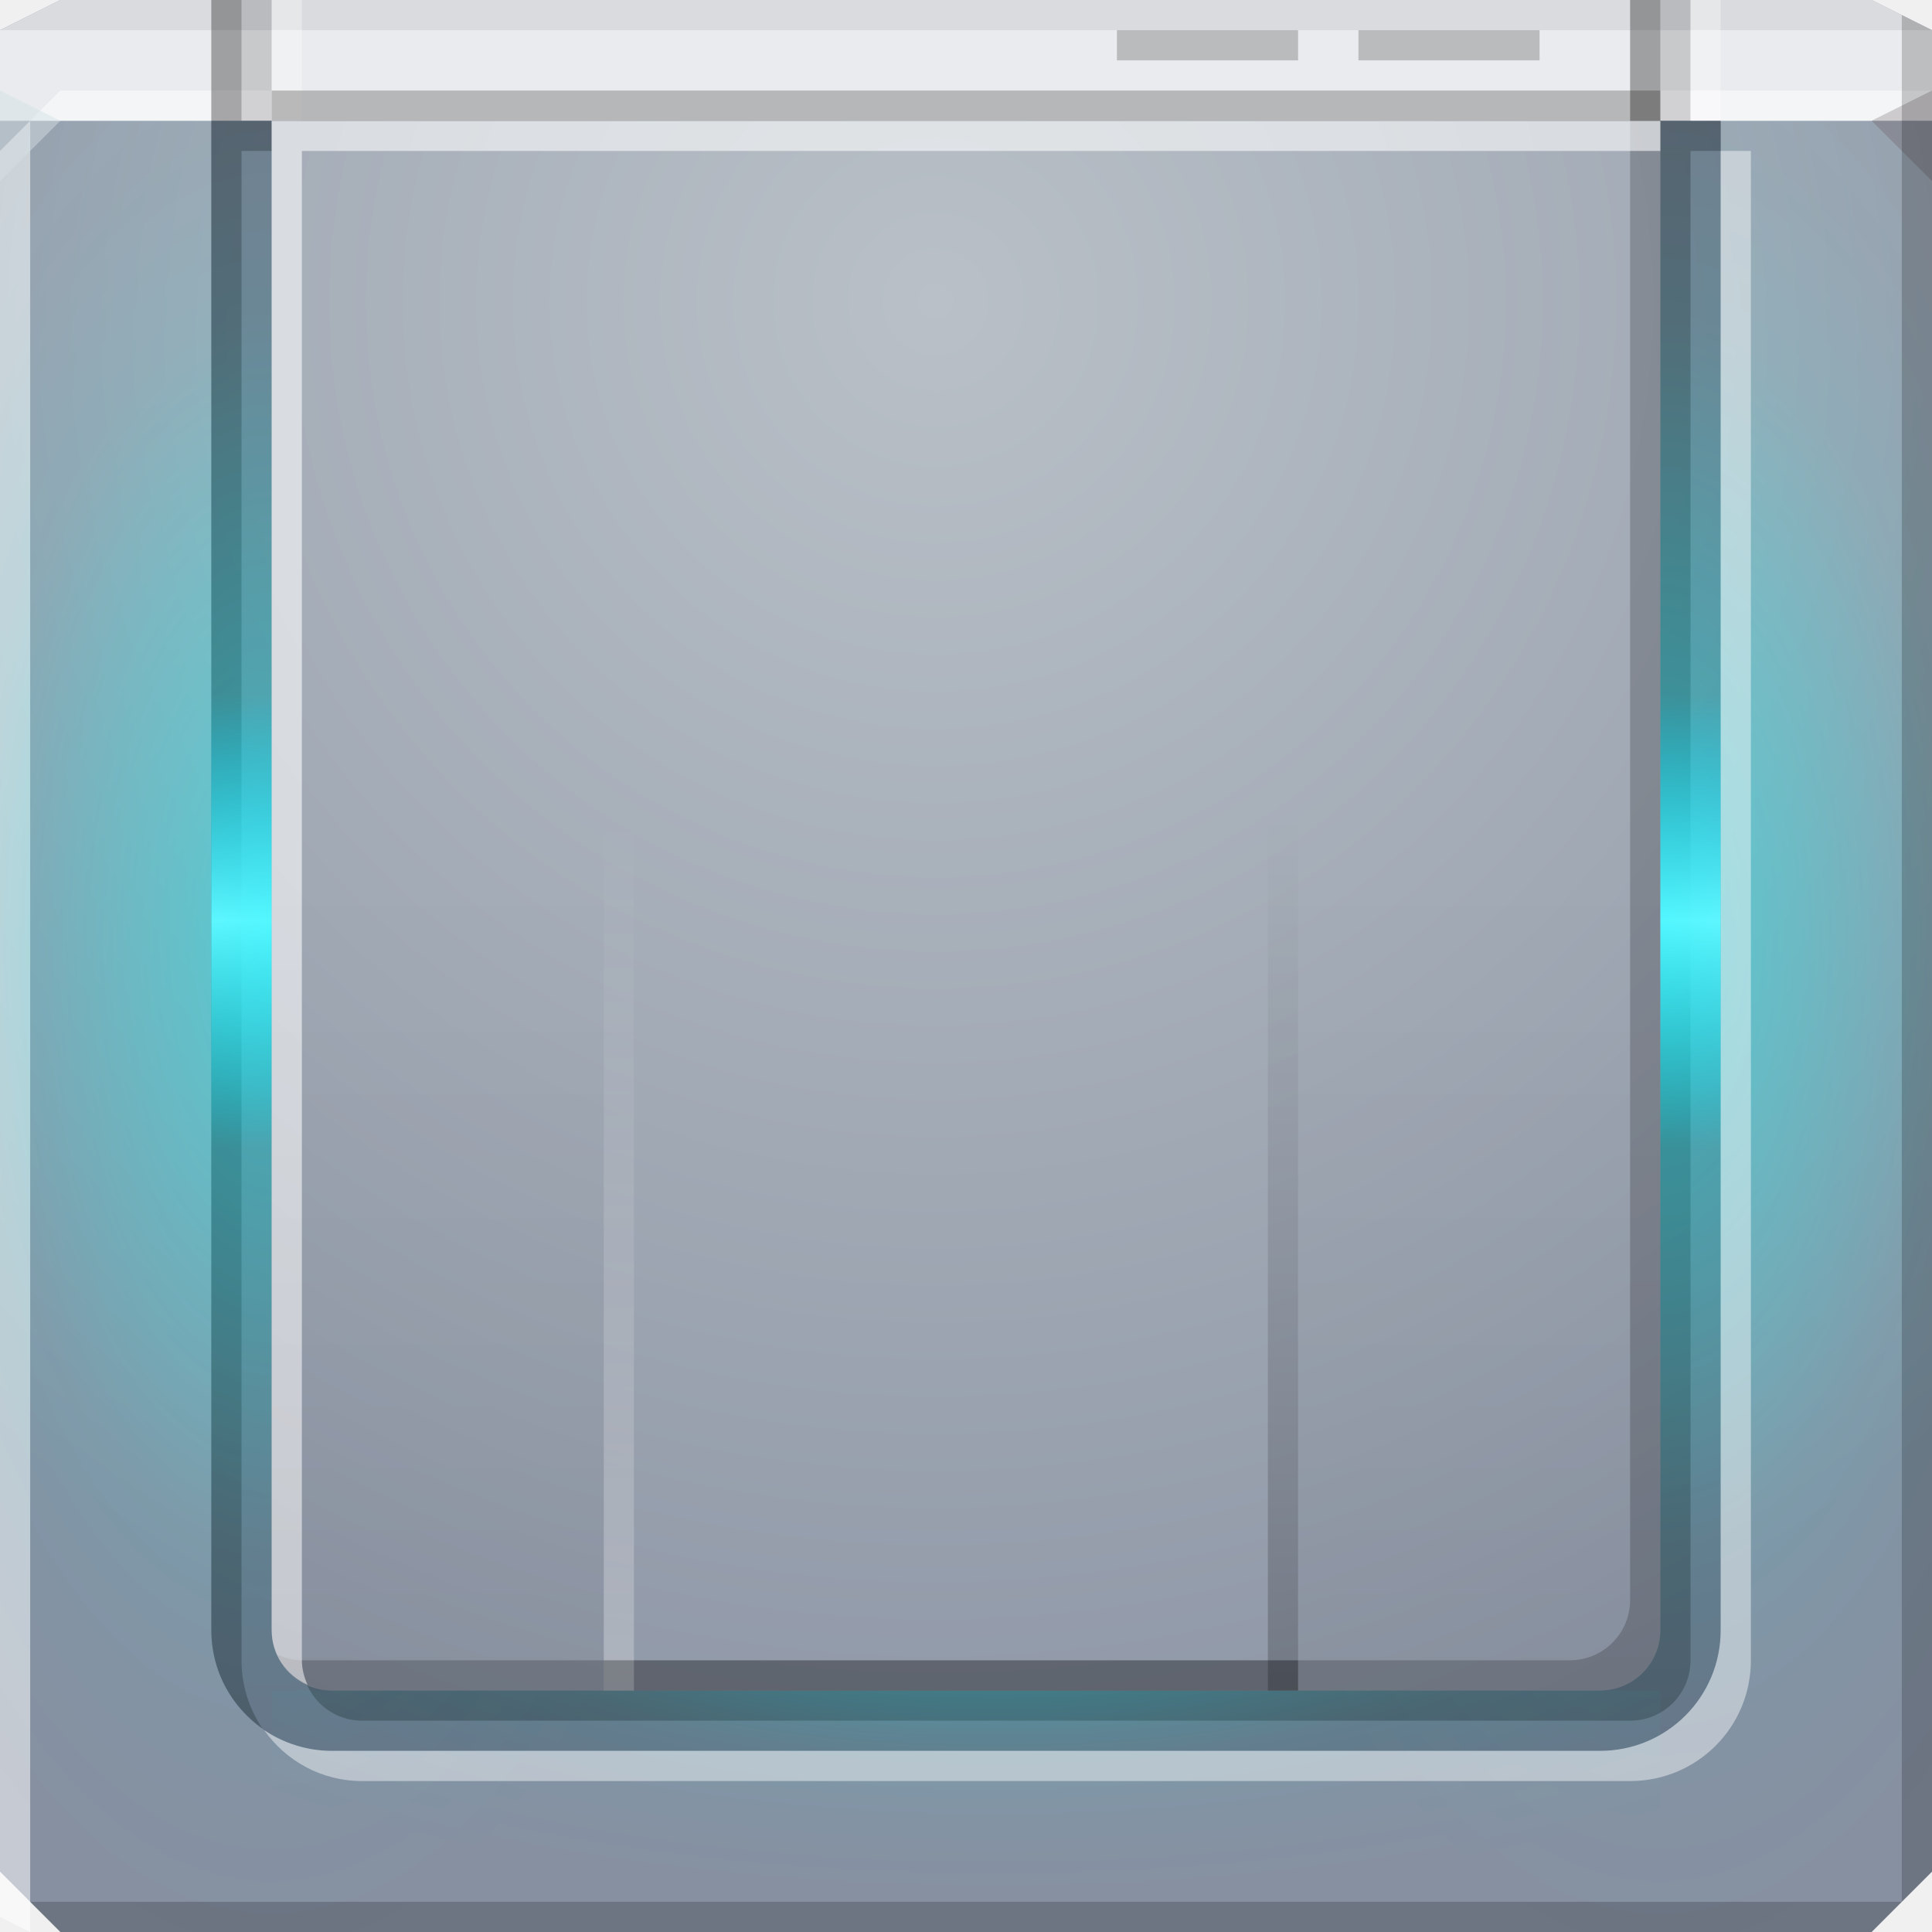
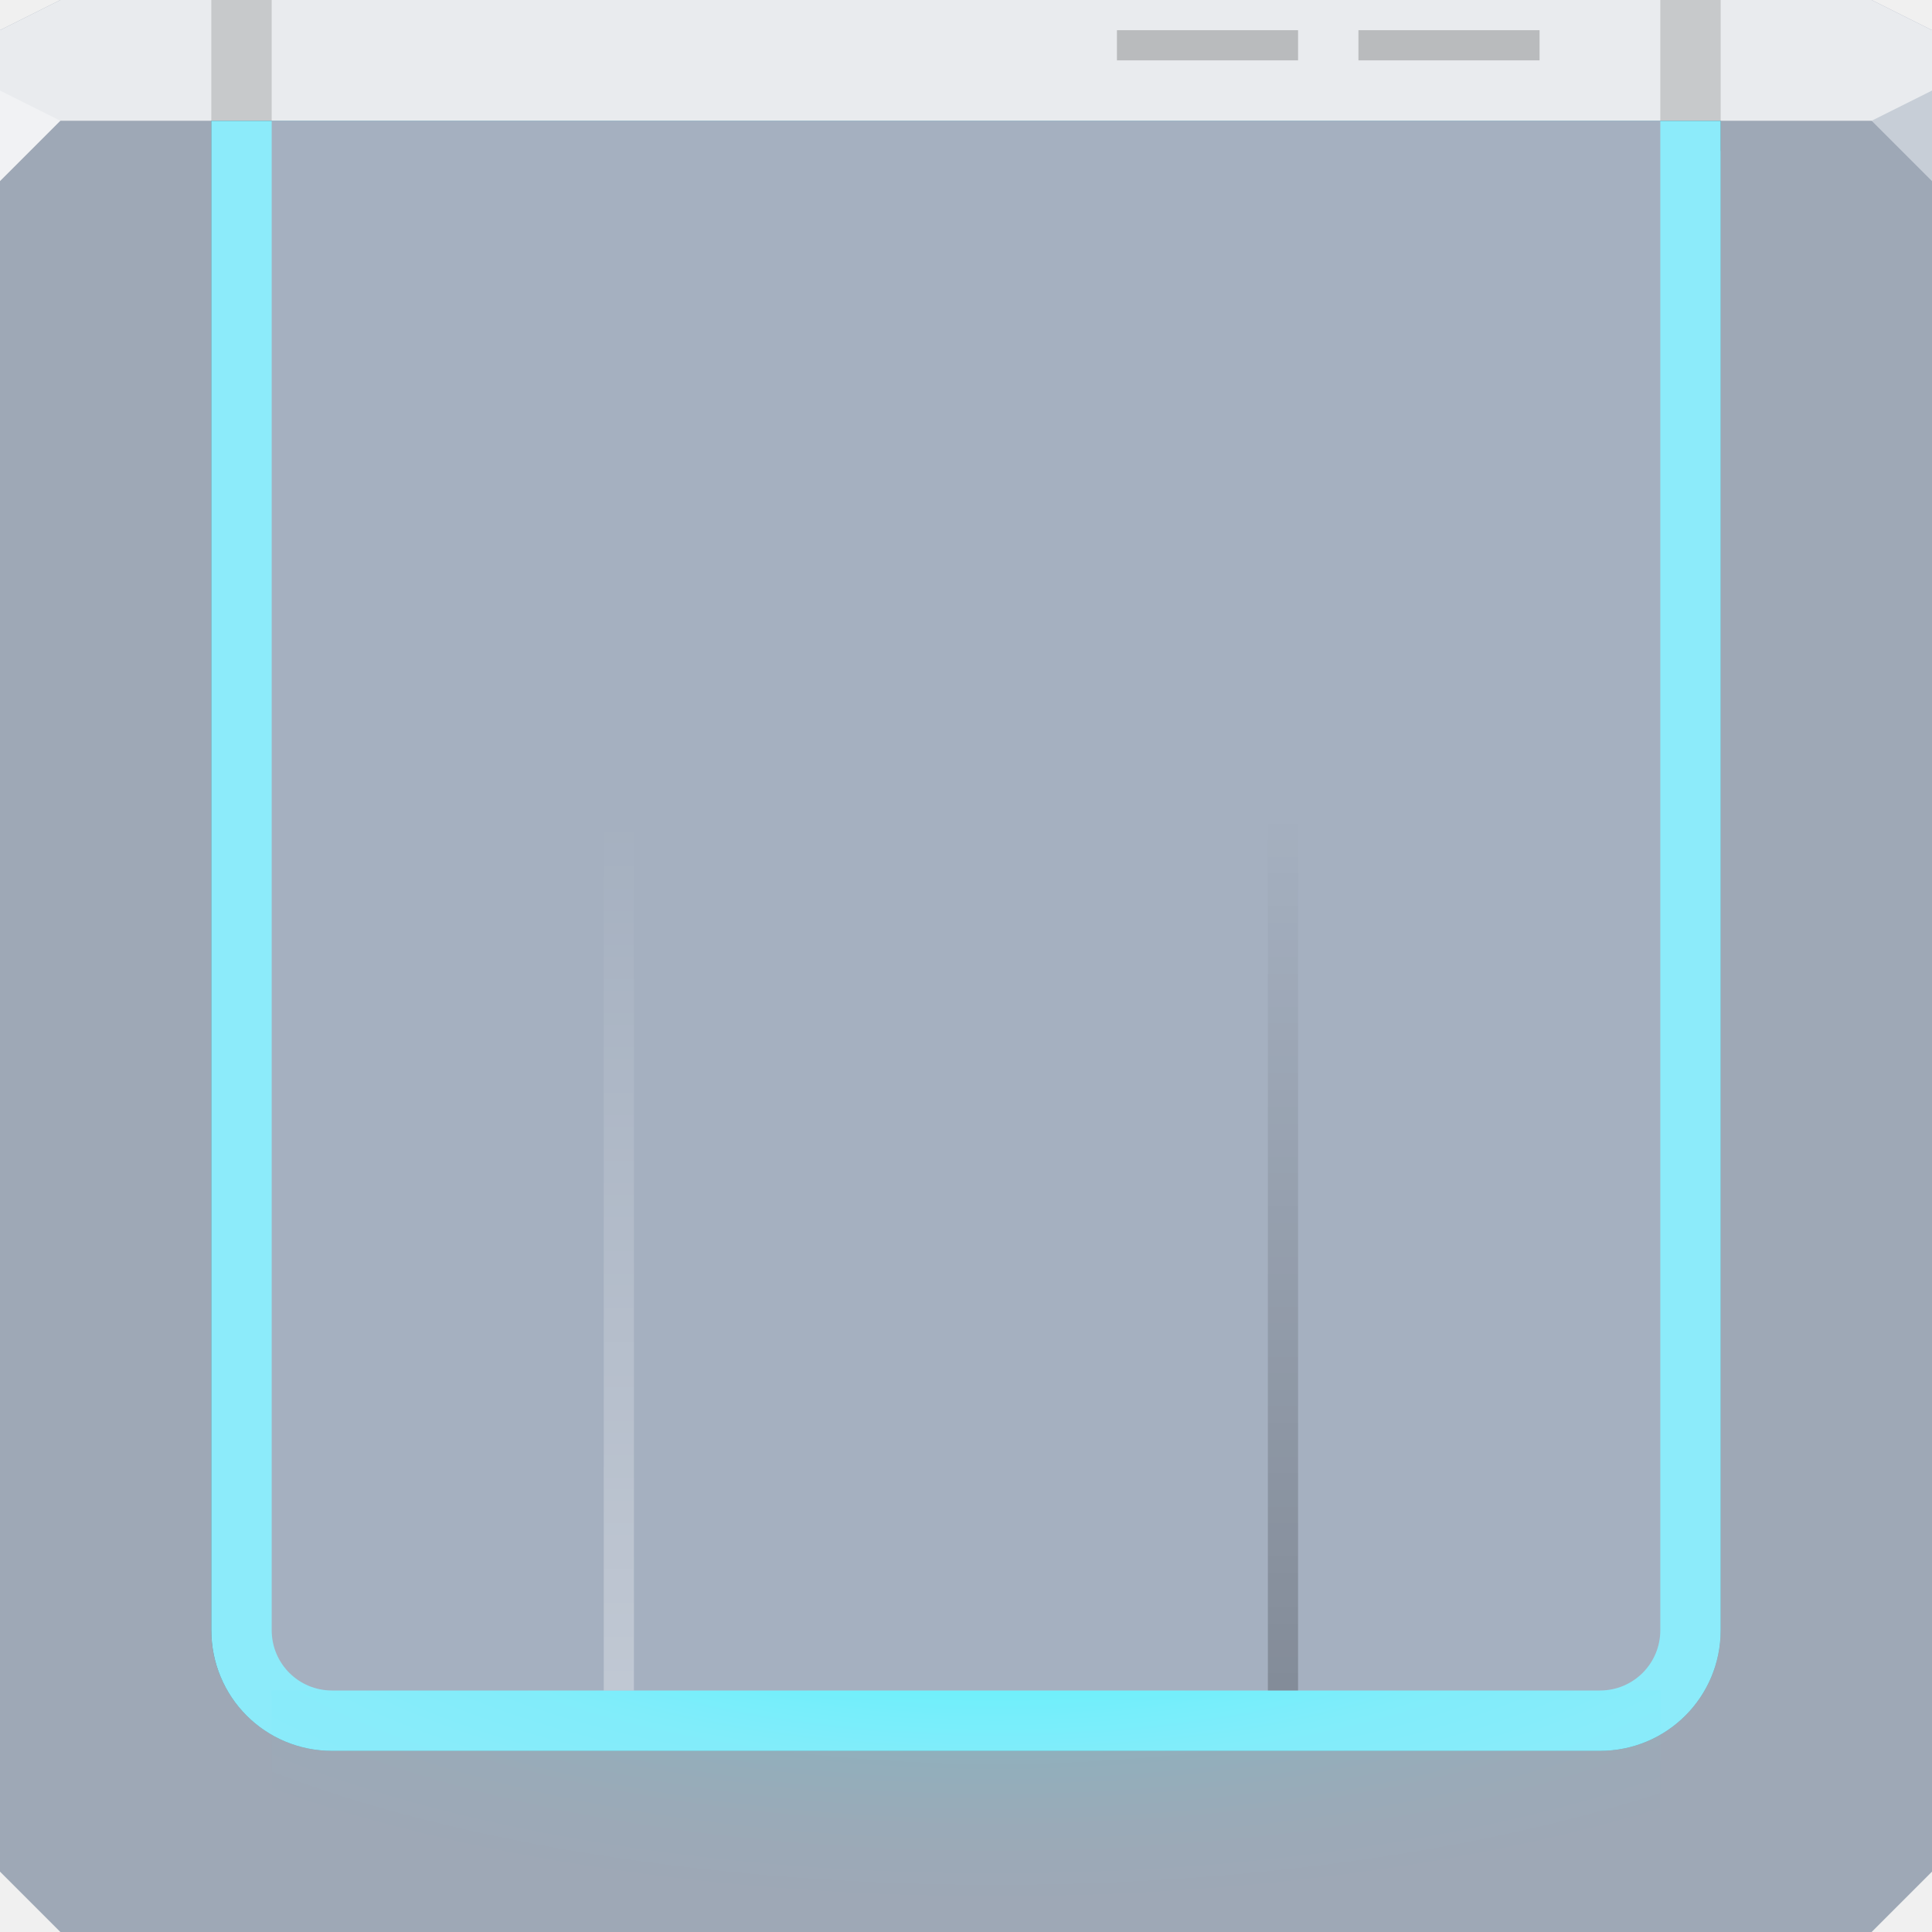
<svg xmlns="http://www.w3.org/2000/svg" xmlns:xlink="http://www.w3.org/1999/xlink" id="svg13094" height="64" width="64" version="1.1">
  <defs id="defs11">
-     <linearGradient id="linearGradient3810">
-       <stop id="stop3813" offset="0" style="stop-color:#000000;stop-opacity:0.053" />
-       <stop id="stop3815" offset="1" style="stop-color:#000000;stop-opacity:0;" />
-     </linearGradient>
-     <linearGradient id="linearGradient3032">
-       <stop style="stop-color:#000000;stop-opacity:0.053" offset="0" id="stop3034" />
-       <stop style="stop-color:#000000;stop-opacity:0;" offset="1" id="stop3036" />
-     </linearGradient>
    <linearGradient id="linearGradient4052">
      <stop style="stop-color:#000000;stop-opacity:0.206" offset="0" id="stop4054" />
      <stop style="stop-color:#000000;stop-opacity:0;" offset="1" id="stop4056" />
    </linearGradient>
    <linearGradient id="linearGradient4030">
      <stop style="stop-color:#ffffff;stop-opacity:0.303;" offset="0" id="stop4032" />
      <stop style="stop-color:#ffffff;stop-opacity:0;" offset="1" id="stop4034" />
    </linearGradient>
-     <linearGradient id="linearGradient3862">
-       <stop style="stop-color:#b9c0c7;stop-opacity:1;" offset="0" id="stop3864" />
-       <stop style="stop-color:#8790a1;stop-opacity:1;" offset="1" id="stop3866" />
-     </linearGradient>
    <linearGradient id="linearGradient3808">
      <stop style="stop-color:#00ffff;stop-opacity:0.441;" offset="0" id="stop3810" />
      <stop id="stop3821" offset="0.4" style="stop-color:#00ffff;stop-opacity:0.212;" />
      <stop id="stop3816" offset="0.6" style="stop-color:#00ffff;stop-opacity:0.082;" />
      <stop style="stop-color:#00ffff;stop-opacity:0.025;" offset="0.8" id="stop3818" />
      <stop style="stop-color:#00ffff;stop-opacity:0;" offset="1" id="stop3812" />
    </linearGradient>
-     <linearGradient id="linearGradient3794">
-       <stop style="stop-color:#00cdff;stop-opacity:0;" offset="0" id="stop3796" />
-       <stop id="stop3804" offset="0.5" style="stop-color:#94f1ff;stop-opacity:1;" />
-       <stop style="stop-color:#03e0ff;stop-opacity:0;" offset="1" id="stop3798" />
-     </linearGradient>
-     <radialGradient xlink:href="#linearGradient3808" id="radialGradient3844" cx="4.04" cy="31.417" fx="4.04" fy="31.417" r="15.5" gradientTransform="matrix(6.3572555e-8,2.193548,-1.032258,2.9916498e-8,87.43011,22.13807)" gradientUnits="userSpaceOnUse" />
    <radialGradient xlink:href="#linearGradient3808" id="radialGradient3848" gradientUnits="userSpaceOnUse" gradientTransform="matrix(2.193548,-1.0522628e-8,-2.3319058e-8,-0.7741935,-0.8619317,99.82257)" cx="15.437" cy="63.062" fx="15.437" fy="63.062" r="15.5" />
-     <radialGradient xlink:href="#linearGradient3808" id="radialGradient3852" gradientUnits="userSpaceOnUse" gradientTransform="matrix(-6.3572555e-8,2.193548,1.032258,2.9916498e-8,-23.43011,22.13807)" cx="4.04" cy="31.417" fx="4.04" fy="31.417" r="15.5" />
-     <radialGradient xlink:href="#linearGradient3862" id="radialGradient3868" cx="154.663" cy="-45.246" fx="154.663" fy="-45.246" r="32" gradientUnits="userSpaceOnUse" gradientTransform="matrix(1.8333791e-4,1.5,-1.5625,0,-38.72514,-220.9951)" />
    <linearGradient xlink:href="#linearGradient4030" id="linearGradient4050" gradientUnits="userSpaceOnUse" gradientTransform="translate(-1,-68)" x1="21" y1="12" x2="21" y2="41" />
    <linearGradient xlink:href="#linearGradient4052" id="linearGradient4058" x1="44" y1="12" x2="44" y2="41" gradientUnits="userSpaceOnUse" gradientTransform="translate(-1,-68)" />
-     <linearGradient xlink:href="#linearGradient3810" id="linearGradient3040" x1="-17.898" y1="56.949" x2="-17.898" y2="29" gradientUnits="userSpaceOnUse" />
-     <linearGradient xlink:href="#linearGradient3032" id="linearGradient3875" gradientUnits="userSpaceOnUse" x1="-17.898" y1="56.949" x2="-17.898" y2="29" />
-     <radialGradient xlink:href="#linearGradient3862" id="radialGradient3929" gradientUnits="userSpaceOnUse" gradientTransform="matrix(2.54311,-3.1195567e-8,-3.1466752e-8,-2.565217,-97.11422,59.84574)" cx="50.377" cy="19.431" fx="50.377" fy="19.431" r="23" />
-     <linearGradient xlink:href="#linearGradient3794" id="linearGradient3968" gradientUnits="userSpaceOnUse" gradientTransform="matrix(1,0,0,-1,0,68)" x1="32" y1="45" x2="32" y2="30" />
  </defs>
-   <path style="color:#000000;fill:url(#radialGradient3868);fill-opacity:1;fill-rule:nonzero;stroke:none;marker:none;visibility:visible;display:inline;overflow:visible;enable-background:accumulate" id="path3812" d="M 0,1 2,0 62,0 64,1 64,62 62,64 2,64 0,62 z" />
+   <path style="color:#000000;fill:#9ea8b6;fill-opacity:1;fill-rule:nonzero;stroke:none;marker:none;visibility:visible;display:inline;overflow:visible;enable-background:accumulate" id="path3812" d="M 0,1 2,0 62,0 64,1 64,62 62,64 2,64 0,62 z" />
  <g id="g3043" transform="translate(-0.6250001,0.082283)" />
  <path d="M 0,1 2,0 62,0 64,1 64,4 0,4 z" id="path3029" style="color:#000000;fill:#e9ebee;fill-opacity:1;fill-rule:nonzero;stroke:none;marker:none;visibility:visible;display:inline;overflow:visible;enable-background:accumulate" />
-   <path id="path3864" d="M 2,3 1,4 62,4 64,3 z M 1,4 0,5 0,63.5 1,64 z" style="fill:#ffffff;fill-opacity:0.52;fill-rule:nonzero" />
-   <path style="fill:#000000;fill-opacity:0.07;fill-rule:nonzero" d="M 2,0 0,1 64,1 62,0 z" id="path3807" />
-   <path d="M 64,6 62,4 64,3 z" id="path3028" style="fill:#1f0700;fill-opacity:0.138" />
-   <path d="M 0,6 2,4 0,3 z" id="path3028-6" style="fill:#d4e1e5;fill-opacity:0.466" />
+   <path d="M 64,6 62,4 64,3 z" id="path3028" style="fill:#c7ced7;fill-opacity:1" />
+   <path d="M 0,6 2,4 0,3 z" id="path3028-6" style="fill:#f1f2f4;fill-opacity:1" />
  <path style="color:#000000;fill:#596274;fill-opacity:0.614;fill-rule:nonzero;stroke:none;stroke-width:1;marker:none;visibility:visible;display:inline;overflow:visible;enable-background:accumulate" d="M 11,58 C 8.784,58 7,56.216 7,54 L 7,4 57,4 57,54 c 0,2.216 -1.784,4 -4,4 l -42,0 z" id="rect3784" />
  <path style="color:#000000;fill:#000000;fill-opacity:0.233;fill-rule:nonzero;stroke:none;stroke-width:1;marker:none;visibility:visible;display:inline;overflow:visible;enable-background:accumulate" d="m 7,4 0,50 c 0,1.353 0.665,2.527 1.688,3.25 C 8.257,56.612 8,55.831 8,55 L 8,5 57,5 57,4 7,4 z" id="rect3881" />
  <path style="color:#000000;fill:#000000;fill-opacity:0.233;fill-rule:nonzero;stroke:none;stroke-width:1;marker:none;visibility:visible;display:inline;overflow:visible;enable-background:accumulate" d="m 12,57 c -1.108,0 -2,-0.892 -2,-2 l 0,-50 46,0 0,50 c 0,1.108 -0.892,2 -2,2 l -42,0 z" id="path3881" />
-   <path style="color:#000000;fill:url(#linearGradient3968);fill-opacity:1;fill-rule:nonzero;stroke:none;stroke-width:1;marker:none;visibility:visible;display:inline;overflow:visible;enable-background:accumulate" d="M 11,58 C 8.784,58 7,56.216 7,54 L 7,4 57,4 57,54 c 0,2.216 -1.784,4 -4,4 l -42,0 z" id="path3966" />
-   <path style="color:#000000;fill:url(#radialGradient3852);fill-opacity:1;fill-rule:nonzero;stroke:none;stroke-width:1;marker:none;visibility:visible;display:inline;overflow:visible;enable-background:accumulate" d="M 0,64 0,6 2,4 31,4 31,64 0,64 z" id="path3850" />
+   <path style="color:#000000;fill:#8cebfa;fill-opacity:1;fill-rule:nonzero;stroke:none;stroke-width:1;marker:none;visibility:visible;display:inline;overflow:visible;enable-background:accumulate" d="M 11,58 C 8.784,58 7,56.216 7,54 L 7,4 57,4 57,54 c 0,2.216 -1.784,4 -4,4 l -42,0 z" id="path3966" />
  <path id="path3846" d="m 9,64 0,-6 0,-2 46,0 0,8 z" style="color:#000000;fill:url(#radialGradient3848);fill-opacity:1;fill-rule:nonzero;stroke:none;stroke-width:1;marker:none;visibility:visible;display:inline;overflow:visible;enable-background:accumulate" />
-   <path style="color:#000000;fill:url(#radialGradient3844);fill-opacity:1;fill-rule:nonzero;stroke:none;stroke-width:1;marker:none;visibility:visible;display:inline;overflow:visible;enable-background:accumulate" d="M 64,64 64,6 62,4 33,4 l 0,60 31,0 z" id="rect3823" />
-   <path id="path3927" d="M 11,56 C 9.892,56 9,55.108 9,54 L 9,4 55,4 55,54 c 0,1.108 -0.892,2 -2,2 l -42,0 z" style="color:#000000;fill:url(#radialGradient3929);fill-opacity:1;fill-rule:nonzero;stroke:none;stroke-width:1;marker:none;visibility:visible;display:inline;overflow:visible;enable-background:accumulate" />
-   <path style="color:#000000;fill:#000000;fill-opacity:0.194;fill-rule:nonzero;stroke:none;stroke-width:1;marker:none;visibility:visible;display:inline;overflow:visible;enable-background:accumulate" d="m 54,4 0,49 c 0,1.108 -0.892,2 -2,2 L 10,55 C 9.708,55 9.437,54.924 9.188,54.812 9.499,55.51 10.184,56 11,56 l 42,0 c 1.108,0 2,-0.892 2,-2 L 55,4 54,4 z" id="path3845" />
-   <path style="color:#000000;fill:#ffffff;fill-opacity:0.573;fill-rule:nonzero;stroke:none;stroke-width:1;marker:none;visibility:visible;display:inline;overflow:visible;enable-background:accumulate" d="m 9,4 0,50 c 0,0.816 0.49,1.501 1.188,1.812 C 10.076,55.563 10,55.292 10,55 L 10,5 55,5 55,4 9,4 z" id="rect4025" />
-   <path id="path4040" d="M 11,56 C 9.892,56 9,55.108 9,54 l 0,-27 12,0 0,29 -10,0 z" style="color:#000000;fill:url(#linearGradient3040);fill-opacity:1;fill-rule:nonzero;stroke:none;stroke-width:1;marker:none;visibility:visible;display:inline;overflow:visible;enable-background:accumulate" />
-   <path id="path3873" d="m 53,56 c 1.108,0 2,-0.892 2,-2 l 0,-27 -12,0 0,29 10,0 z" style="color:#000000;fill:url(#linearGradient3875);fill-opacity:1;fill-rule:nonzero;stroke:none;stroke-width:1;marker:none;visibility:visible;display:inline;overflow:visible;enable-background:accumulate" />
+   <path id="path3927" d="M 11,56 C 9.892,56 9,55.108 9,54 L 9,4 55,4 55,54 c 0,1.108 -0.892,2 -2,2 l -42,0 z" style="color:#000000;fill:#a5b0c0;fill-opacity:1;fill-rule:nonzero;stroke:none;stroke-width:1;marker:none;visibility:visible;display:inline;overflow:visible;enable-background:accumulate" />
  <rect ry="0" rx="0" y="-56" x="20" height="29" width="1" id="rect4048" style="color:#000000;fill:url(#linearGradient4050);fill-opacity:1;fill-rule:nonzero;stroke:none;stroke-width:1;marker:none;visibility:visible;display:inline;overflow:visible;enable-background:accumulate" transform="scale(1,-1)" />
  <rect style="color:#000000;fill:url(#linearGradient4058);fill-opacity:1;fill-rule:nonzero;stroke:none;stroke-width:1;marker:none;visibility:visible;display:inline;overflow:visible;enable-background:accumulate" id="rect4044" width="1" height="29" x="42" y="-56" rx="0" ry="0" transform="scale(1,-1)" />
-   <rect style="color:#000000;fill:#000000;fill-opacity:0.194;fill-rule:nonzero;stroke:none;stroke-width:1;marker:none;visibility:visible;display:inline;overflow:visible;enable-background:accumulate" id="rect4060" width="23" height="1" x="20" y="-56" transform="scale(1,-1)" />
-   <path style="fill:#000000;fill-opacity:0.194;fill-rule:nonzero" id="path3800" d="M 63,0.5 63,63 1,63 2,64 62,64 64,62 64,1 z" />
-   <path style="color:#000000;fill:#ffffff;fill-opacity:0.44;fill-rule:nonzero;stroke:none;stroke-width:1;marker:none;visibility:visible;display:inline;overflow:visible;enable-background:accumulate" d="M 57 5 L 57 54 C 57 56.216 55.216 58 53 58 L 11 58 C 10.169 58 9.388 57.743 8.75 57.312 C 9.473 58.335 10.647 59 12 59 L 54 59 C 56.216 59 58 57.216 58 55 L 58 5 L 57 5 z " id="path3937" />
-   <g id="g4022">
-     <rect y="0" x="54" height="4" width="2" id="rect4026" style="opacity:0.324;color:#000000;fill:#000000;fill-opacity:0.452;fill-rule:nonzero;stroke:none;stroke-width:1;marker:none;visibility:visible;display:inline;overflow:visible;enable-background:accumulate" />
-     <rect style="opacity:0.324;color:#000000;fill:#000000;fill-opacity:0.631;fill-rule:nonzero;stroke:none;stroke-width:1;marker:none;visibility:visible;display:inline;overflow:visible;enable-background:accumulate" id="rect4024" width="1" height="4" x="54" y="0" />
-     <rect style="opacity:0.324;color:#000000;fill:#ffffff;fill-opacity:1;fill-rule:nonzero;stroke:none;stroke-width:1;marker:none;visibility:visible;display:inline;overflow:visible;enable-background:accumulate" id="rect4028" width="1" height="4" x="56" y="0" />
+   <g id="g4022" transform="translate(1)">
+     <rect y="0" x="54" height="4" width="2" id="rect4026" style="color:#000000;display:inline;overflow:visible;visibility:visible;opacity:0.324;fill:#000000;fill-opacity:0.452;fill-rule:nonzero;stroke:none;stroke-width:1;marker:none;enable-background:accumulate" />
  </g>
  <g id="g4017" transform="translate(-47,0)">
    <rect style="opacity:0.324;color:#000000;fill:#000000;fill-opacity:0.452;fill-rule:nonzero;stroke:none;stroke-width:1;marker:none;visibility:visible;display:inline;overflow:visible;enable-background:accumulate" id="rect4009" width="2" height="4" x="54" y="0" />
-     <rect y="0" x="54" height="4" width="1" id="rect4015" style="opacity:0.324;color:#000000;fill:#000000;fill-opacity:0.631;fill-rule:nonzero;stroke:none;stroke-width:1;marker:none;visibility:visible;display:inline;overflow:visible;enable-background:accumulate" />
-     <rect y="0" x="56" height="4" width="1" id="rect4001" style="opacity:0.324;color:#000000;fill:#ffffff;fill-opacity:1;fill-rule:nonzero;stroke:none;stroke-width:1;marker:none;visibility:visible;display:inline;overflow:visible;enable-background:accumulate" />
  </g>
-   <rect y="3" x="9" height="1" width="46" id="rect4015-1" style="opacity:0.324;color:#000000;fill:#000000;fill-opacity:0.788;fill-rule:nonzero;stroke:none;stroke-width:1;marker:none;visibility:visible;display:inline;overflow:visible;enable-background:accumulate" />
  <rect y="1" x="45" height="1" width="6" id="rect4057" style="opacity:0.324;color:#000000;fill:#000000;fill-opacity:0.631;fill-rule:nonzero;stroke:none;stroke-width:1;marker:none;visibility:visible;display:inline;overflow:visible;enable-background:accumulate" />
  <rect style="opacity:0.324;color:#000000;fill:#000000;fill-opacity:0.631;fill-rule:nonzero;stroke:none;stroke-width:1;marker:none;visibility:visible;display:inline;overflow:visible;enable-background:accumulate" id="rect4049" width="6" height="1" x="37" y="1" />
</svg>
